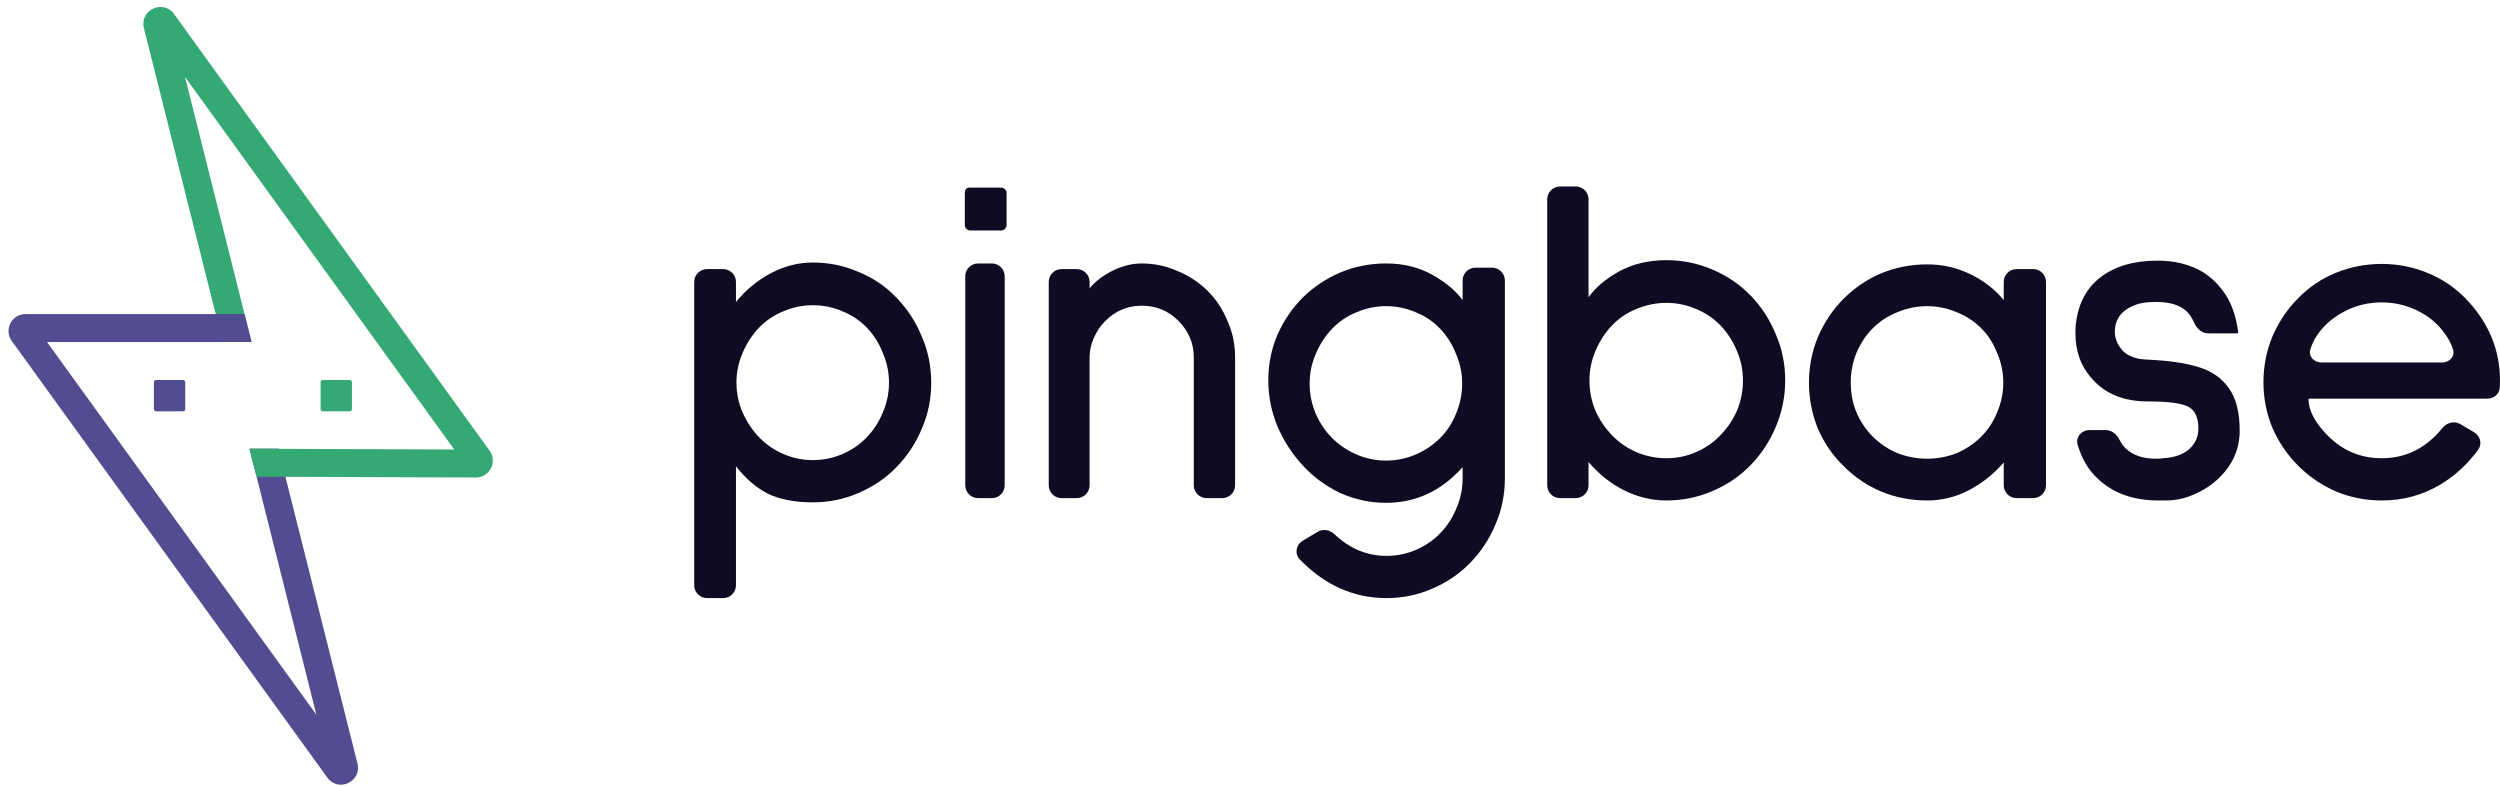
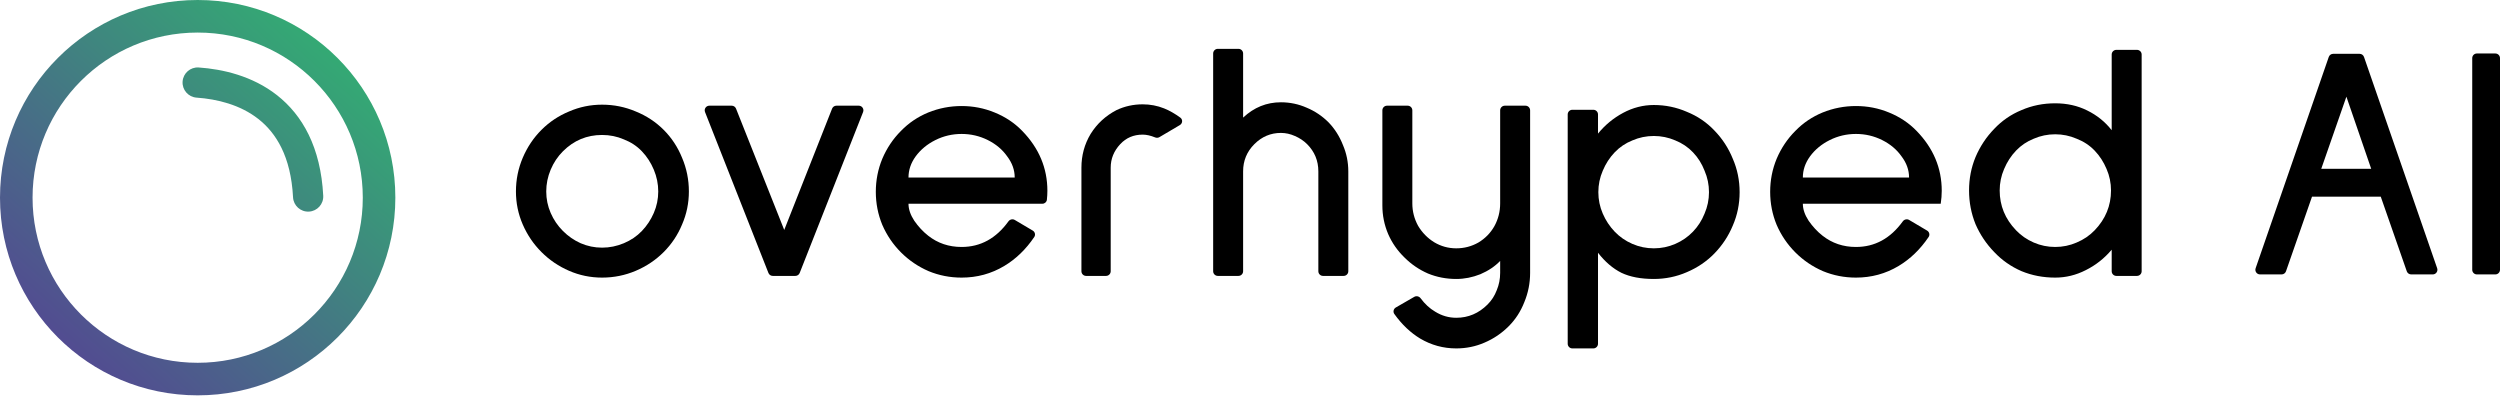
- <svg xmlns="http://www.w3.org/2000/svg" width="121" height="38" viewBox="0 0 121 38" fill="none">
-   <path fill-rule="evenodd" clip-rule="evenodd" d="M23.696 21.812C24.089 22.355 23.699 23.115 23.029 23.112L13.054 23.075C12.679 23.073 12.353 22.818 12.262 22.454L12.078 21.721H13.473L13.474 21.723L21.985 21.755L8.953 3.722L12.175 16.551H10.779L6.965 1.36C6.745 0.484 7.895 -0.052 8.425 0.68L23.696 21.812Z" fill="#34A974" />
-   <path fill-rule="evenodd" clip-rule="evenodd" d="M11.309 15.202H11.837L11.965 15.714L12.175 16.55H10.753L10.754 16.556H2.278L15.313 34.593L14.791 32.517L13.412 27.026L12.079 21.72H13.474L14.725 26.696L16.104 32.188L17.302 36.955C17.522 37.831 16.371 38.368 15.842 37.636L0.569 16.503C0.178 15.96 0.565 15.202 1.234 15.202H11.309Z" fill="#524C91" />
-   <rect x="7.45" y="18.392" width="1.516" height="1.516" rx="0.108" fill="#524C91" />
-   <rect x="15.517" y="18.392" width="1.516" height="1.516" rx="0.108" fill="#34A974" />
-   <path d="M12.079 21.721H13.487L13.839 23.074H12.419L12.079 21.721Z" fill="#34A974" />
-   <path d="M111.731 19.294C111.731 19.657 111.86 20.036 112.118 20.429C112.39 20.823 112.701 21.156 113.049 21.429C113.685 21.929 114.427 22.179 115.275 22.179C116.445 22.179 117.427 21.688 118.22 20.707C118.429 20.448 118.795 20.358 119.081 20.528L119.751 20.925C120.05 21.102 120.148 21.492 119.941 21.771C119.422 22.475 118.813 23.035 118.115 23.451C117.252 23.966 116.305 24.223 115.275 24.223C114.503 24.223 113.768 24.079 113.072 23.791C112.375 23.489 111.762 23.072 111.232 22.542C110.702 22.012 110.285 21.399 109.982 20.702C109.695 20.005 109.551 19.271 109.551 18.498C109.551 17.726 109.695 16.991 109.982 16.295C110.285 15.583 110.702 14.962 111.232 14.432C111.747 13.902 112.352 13.493 113.049 13.205C113.761 12.918 114.503 12.774 115.275 12.774C116.048 12.774 116.782 12.918 117.479 13.205C118.191 13.493 118.804 13.902 119.319 14.432C120.44 15.583 121 16.916 121 18.43C121 18.538 120.996 18.649 120.989 18.762C120.97 19.069 120.705 19.294 120.397 19.294H111.731ZM115.275 14.636C114.654 14.636 114.071 14.773 113.526 15.045C112.981 15.318 112.542 15.681 112.209 16.136C112.024 16.391 111.893 16.656 111.815 16.931C111.723 17.261 112.009 17.544 112.352 17.544H118.198C118.541 17.544 118.828 17.261 118.731 16.932C118.65 16.656 118.513 16.391 118.319 16.136C118.001 15.681 117.57 15.318 117.025 15.045C116.479 14.773 115.896 14.636 115.275 14.636Z" fill="#0D0C22" />
-   <path d="M106.882 16.136C106.579 16.136 106.329 15.911 106.205 15.634C106.164 15.542 106.116 15.451 106.061 15.363C105.773 14.864 105.206 14.614 104.357 14.614C103.903 14.614 103.555 14.667 103.312 14.773C102.994 14.894 102.752 15.068 102.585 15.295C102.434 15.522 102.358 15.772 102.358 16.045C102.358 16.378 102.479 16.681 102.722 16.954C102.979 17.241 103.396 17.393 103.971 17.408C104.986 17.453 105.804 17.575 106.425 17.771C107.061 17.968 107.545 18.309 107.879 18.794C108.227 19.278 108.401 19.96 108.401 20.838C108.401 21.732 108.06 22.504 107.379 23.155C107.046 23.473 106.652 23.731 106.197 23.928C105.758 24.125 105.296 24.223 104.812 24.223H104.471C103.259 24.223 102.283 23.875 101.541 23.178C101.083 22.755 100.755 22.202 100.557 21.519C100.451 21.155 100.746 20.816 101.125 20.816H101.922C102.216 20.816 102.457 21.029 102.588 21.292C102.665 21.447 102.763 21.584 102.881 21.701C103.229 22.035 103.714 22.201 104.335 22.201C104.501 22.201 104.622 22.194 104.698 22.178C105.228 22.148 105.645 22.004 105.948 21.747C106.251 21.474 106.402 21.141 106.402 20.747C106.402 20.202 106.235 19.846 105.902 19.68C105.569 19.513 104.925 19.43 103.971 19.43C102.775 19.43 101.859 19.051 101.222 18.294C100.708 17.718 100.45 16.991 100.45 16.113C100.45 15.916 100.458 15.765 100.473 15.659C100.594 14.674 100.995 13.925 101.677 13.41C102.373 12.88 103.29 12.615 104.426 12.615C105.259 12.615 105.985 12.796 106.606 13.16C107.046 13.432 107.424 13.811 107.742 14.296C108.04 14.772 108.235 15.365 108.328 16.075C108.331 16.098 108.319 16.12 108.299 16.13C108.291 16.134 108.222 16.136 108.214 16.136H106.882Z" fill="#0D0C22" />
-   <path d="M97.602 24.109C97.259 24.109 96.981 23.831 96.981 23.489V22.383C96.497 22.943 95.936 23.39 95.3 23.723C94.664 24.056 93.99 24.223 93.279 24.223C92.491 24.223 91.749 24.079 91.052 23.791C90.371 23.504 89.765 23.095 89.235 22.565C88.705 22.05 88.288 21.444 87.986 20.747C87.698 20.035 87.554 19.293 87.554 18.521C87.554 17.749 87.698 17.014 87.986 16.317C88.288 15.606 88.705 14.985 89.235 14.455C89.765 13.925 90.371 13.516 91.052 13.228C91.749 12.94 92.491 12.796 93.279 12.796C94.005 12.796 94.687 12.948 95.323 13.251C95.974 13.554 96.527 13.978 96.981 14.523V13.644C96.981 13.301 97.259 13.024 97.602 13.024H98.405C98.748 13.024 99.026 13.301 99.026 13.644V23.489C99.026 23.831 98.748 24.109 98.405 24.109H97.602ZM93.279 14.818C92.779 14.818 92.294 14.917 91.825 15.114C91.37 15.295 90.977 15.553 90.643 15.886C90.31 16.219 90.045 16.62 89.848 17.09C89.666 17.544 89.576 18.021 89.576 18.521C89.576 19.021 89.666 19.498 89.848 19.952C90.045 20.407 90.31 20.8 90.643 21.134C90.977 21.467 91.37 21.732 91.825 21.929C92.294 22.11 92.779 22.201 93.279 22.201C93.778 22.201 94.255 22.11 94.71 21.929C95.164 21.732 95.558 21.467 95.891 21.134C96.224 20.8 96.482 20.407 96.663 19.952C96.86 19.498 96.959 19.021 96.959 18.521C96.959 18.021 96.86 17.544 96.663 17.09C96.482 16.62 96.224 16.219 95.891 15.886C95.558 15.553 95.164 15.295 94.71 15.114C94.255 14.917 93.778 14.818 93.279 14.818Z" fill="#0D0C22" />
-   <path d="M80.656 24.223C79.944 24.223 79.255 24.056 78.589 23.723C77.938 23.39 77.37 22.936 76.885 22.36V23.489C76.885 23.832 76.607 24.11 76.264 24.11H75.507C75.164 24.11 74.886 23.832 74.886 23.489V9.646C74.886 9.303 75.164 9.025 75.507 9.025H76.264C76.607 9.025 76.885 9.303 76.885 9.646V14.387C77.218 13.917 77.71 13.501 78.362 13.137C79.028 12.774 79.793 12.592 80.656 12.592C81.428 12.592 82.171 12.743 82.882 13.046C83.594 13.349 84.207 13.766 84.722 14.296C85.252 14.841 85.661 15.47 85.949 16.181C86.252 16.878 86.403 17.62 86.403 18.407C86.403 19.195 86.252 19.945 85.949 20.657C85.661 21.353 85.252 21.974 84.722 22.519C84.207 23.049 83.594 23.466 82.882 23.769C82.171 24.072 81.428 24.223 80.656 24.223ZM80.656 14.659C80.156 14.659 79.672 14.758 79.202 14.954C78.748 15.136 78.354 15.401 78.021 15.75C77.688 16.098 77.423 16.507 77.226 16.976C77.029 17.431 76.93 17.908 76.93 18.407C76.93 19.422 77.294 20.308 78.021 21.065C78.354 21.414 78.748 21.686 79.202 21.883C79.672 22.08 80.156 22.179 80.656 22.179C81.156 22.179 81.633 22.08 82.087 21.883C82.541 21.686 82.935 21.414 83.269 21.065C83.995 20.308 84.359 19.422 84.359 18.407C84.359 17.908 84.26 17.431 84.064 16.976C83.867 16.507 83.602 16.098 83.269 15.75C82.935 15.401 82.541 15.136 82.087 14.954C81.633 14.758 81.156 14.659 80.656 14.659Z" fill="#0D0C22" />
-   <path d="M67.111 28.948C65.523 28.948 64.124 28.325 62.912 27.079C62.647 26.807 62.725 26.365 63.052 26.171L63.777 25.739C64.037 25.585 64.366 25.644 64.585 25.852C65.321 26.553 66.163 26.904 67.111 26.904C67.611 26.904 68.088 26.805 68.542 26.608C68.997 26.412 69.39 26.139 69.724 25.791C70.057 25.442 70.314 25.041 70.496 24.587C70.693 24.132 70.791 23.655 70.791 23.155V22.61C69.761 23.761 68.527 24.337 67.088 24.337C66.316 24.337 65.574 24.178 64.862 23.86C64.165 23.526 63.56 23.08 63.045 22.519C62.53 21.959 62.121 21.323 61.818 20.611C61.53 19.899 61.386 19.165 61.386 18.407C61.386 17.635 61.53 16.908 61.818 16.227C62.121 15.53 62.537 14.917 63.068 14.387C63.597 13.872 64.203 13.47 64.885 13.183C65.582 12.895 66.316 12.751 67.088 12.751C67.921 12.751 68.663 12.933 69.315 13.296C69.966 13.66 70.458 14.069 70.791 14.523V13.576C70.791 13.233 71.069 12.955 71.412 12.955H72.215C72.558 12.955 72.836 13.233 72.836 13.576V23.155C72.836 23.943 72.684 24.685 72.382 25.382C72.094 26.078 71.685 26.699 71.155 27.244C70.64 27.774 70.026 28.191 69.315 28.494C68.618 28.797 67.883 28.948 67.111 28.948ZM67.088 14.818C66.589 14.818 66.112 14.917 65.657 15.114C65.203 15.295 64.809 15.56 64.476 15.909C64.143 16.257 63.878 16.666 63.681 17.135C63.484 17.59 63.386 18.067 63.386 18.567C63.386 19.066 63.484 19.551 63.681 20.02C63.878 20.475 64.143 20.869 64.476 21.202C64.809 21.535 65.203 21.8 65.657 21.997C66.112 22.194 66.589 22.292 67.088 22.292C67.588 22.292 68.065 22.194 68.52 21.997C68.974 21.8 69.368 21.535 69.701 21.202C70.034 20.869 70.291 20.475 70.473 20.02C70.67 19.551 70.769 19.066 70.769 18.567C70.769 18.067 70.67 17.59 70.473 17.135C70.291 16.666 70.034 16.257 69.701 15.909C69.368 15.56 68.974 15.295 68.52 15.114C68.065 14.917 67.588 14.818 67.088 14.818Z" fill="#0D0C22" />
-   <path d="M58.4 24.11C58.057 24.11 57.779 23.832 57.779 23.489V17.294C57.779 16.613 57.529 16.022 57.029 15.522C56.545 15.038 55.954 14.796 55.257 14.796C54.576 14.796 53.985 15.045 53.485 15.545C53.258 15.772 53.077 16.045 52.94 16.363C52.804 16.666 52.736 16.976 52.736 17.294V23.489C52.736 23.832 52.458 24.11 52.115 24.11H51.38C51.037 24.11 50.759 23.832 50.759 23.489V13.644C50.759 13.302 51.037 13.024 51.38 13.024H52.115C52.458 13.024 52.736 13.302 52.736 13.644V13.955C53.023 13.607 53.402 13.319 53.872 13.092C54.341 12.865 54.803 12.751 55.257 12.751C55.863 12.751 56.439 12.872 56.984 13.114C57.544 13.342 58.036 13.667 58.461 14.091C58.869 14.5 59.187 14.985 59.415 15.545C59.657 16.09 59.778 16.673 59.778 17.294V23.489C59.778 23.832 59.5 24.11 59.157 24.11H58.4Z" fill="#0D0C22" />
-   <path d="M47.339 24.11C46.996 24.11 46.719 23.832 46.719 23.489V13.372C46.719 13.029 46.996 12.751 47.339 12.751H48.006C48.349 12.751 48.627 13.029 48.627 13.372V23.489C48.627 23.832 48.349 24.11 48.006 24.11H47.339Z" fill="#0D0C22" />
-   <path d="M39.346 24.314C38.483 24.314 37.764 24.178 37.188 23.905C36.613 23.617 36.09 23.171 35.621 22.565V28.327C35.621 28.67 35.343 28.948 35 28.948H34.22C33.877 28.948 33.599 28.67 33.599 28.327V13.644C33.599 13.302 33.877 13.024 34.22 13.024H35C35.343 13.024 35.621 13.302 35.621 13.644V14.614C36.09 14.038 36.651 13.576 37.302 13.228C37.953 12.88 38.635 12.706 39.346 12.706C40.119 12.706 40.853 12.857 41.55 13.16C42.262 13.448 42.875 13.864 43.39 14.409C43.92 14.954 44.329 15.583 44.617 16.295C44.92 16.991 45.071 17.733 45.071 18.521C45.071 19.309 44.92 20.051 44.617 20.747C44.329 21.444 43.92 22.065 43.39 22.61C42.875 23.14 42.262 23.557 41.55 23.86C40.853 24.163 40.119 24.314 39.346 24.314ZM39.346 14.773C38.847 14.773 38.37 14.871 37.915 15.068C37.461 15.25 37.067 15.515 36.734 15.863C36.401 16.212 36.136 16.62 35.939 17.09C35.742 17.544 35.644 18.021 35.644 18.521C35.644 19.021 35.742 19.498 35.939 19.952C36.136 20.407 36.401 20.808 36.734 21.156C37.067 21.505 37.461 21.777 37.915 21.974C38.37 22.171 38.847 22.269 39.346 22.269C39.846 22.269 40.323 22.171 40.778 21.974C41.232 21.777 41.626 21.505 41.959 21.156C42.292 20.808 42.55 20.407 42.731 19.952C42.928 19.498 43.027 19.021 43.027 18.521C43.027 18.021 42.928 17.544 42.731 17.09C42.55 16.62 42.292 16.212 41.959 15.863C41.626 15.515 41.232 15.25 40.778 15.068C40.323 14.871 39.846 14.773 39.346 14.773Z" fill="#0D0C22" />
-   <path d="M46.697 9.346C46.697 9.199 46.762 9.08 46.909 9.08H48.453C48.6 9.08 48.719 9.199 48.719 9.346V10.889C48.719 11.036 48.6 11.155 48.453 11.155H46.964C46.816 11.155 46.697 11.036 46.697 10.889V9.346Z" fill="#0D0C22" />
+ <svg xmlns="http://www.w3.org/2000/svg" viewBox="0 0 1075 170" fill="none">
+   <path d="M258.891 119.37C253.914 119.37 249.18 118.394 244.691 116.442C240.202 114.491 236.25 111.807 232.834 108.391C229.419 104.976 226.735 101.023 224.783 96.534C222.831 92.045 221.855 87.312 221.855 82.335C221.855 77.26 222.831 72.43 224.783 67.843C226.735 63.256 229.419 59.255 232.834 55.839C236.25 52.424 240.202 49.789 244.691 47.935C249.18 45.983 253.914 45.007 258.891 45.007C263.965 45.007 268.796 45.983 273.383 47.935C277.969 49.789 281.97 52.424 285.386 55.839C288.802 59.255 291.437 63.256 293.291 67.843C295.243 72.43 296.219 77.26 296.219 82.335C296.219 87.312 295.243 92.045 293.291 96.534C291.437 101.023 288.802 104.976 285.386 108.391C281.97 111.807 277.969 114.491 273.383 116.442C268.796 118.394 263.965 119.37 258.891 119.37ZM258.891 58.035C252.352 58.035 246.741 60.377 242.056 65.062C239.812 67.306 238.055 69.941 236.787 72.966C235.518 75.992 234.884 79.114 234.884 82.335C234.884 85.555 235.518 88.629 236.787 91.557C238.055 94.485 239.812 97.071 242.056 99.315C244.301 101.56 246.838 103.317 249.668 104.585C252.596 105.854 255.67 106.488 258.891 106.488C262.111 106.488 265.234 105.854 268.259 104.585C271.284 103.317 273.871 101.56 276.018 99.315C278.164 97.071 279.872 94.485 281.141 91.557C282.41 88.629 283.044 85.555 283.044 82.335C283.044 79.114 282.41 75.992 281.141 72.966C279.872 69.941 278.164 67.306 276.018 65.062C273.871 62.817 271.284 61.109 268.259 59.938C265.332 58.669 262.209 58.035 258.891 58.035Z" fill="black" />
+   <path d="M343.866 117.371C343.565 118.136 342.827 118.638 342.005 118.638H332.286C331.464 118.638 330.726 118.136 330.425 117.371L303.163 48.179C302.646 46.867 303.614 45.446 305.024 45.446H314.635C315.455 45.446 316.192 45.946 316.494 46.708L337.219 98.876L357.798 46.712C358.1 45.948 358.838 45.446 359.659 45.446H369.267C370.677 45.446 371.645 46.867 371.128 48.179L343.866 117.371Z" fill="black" />
+   <path d="M390.652 87.605C390.652 89.947 391.482 92.387 393.141 94.924C394.897 97.461 396.898 99.608 399.142 101.365C403.241 104.585 408.023 106.195 413.488 106.195C421.61 106.195 428.324 102.526 433.629 95.187C434.257 94.319 435.441 94.037 436.363 94.583L444.084 99.154C445.047 99.725 445.358 100.978 444.731 101.906C441.136 107.228 436.821 111.39 431.786 114.393C426.223 117.711 420.124 119.37 413.488 119.37C408.511 119.37 403.778 118.443 399.289 116.589C394.8 114.637 390.847 111.953 387.432 108.538C384.016 105.122 381.332 101.17 379.381 96.68C377.526 92.191 376.599 87.458 376.599 82.481C376.599 77.504 377.526 72.771 379.381 68.282C381.332 63.695 384.016 59.694 387.432 56.279C390.75 52.863 394.653 50.228 399.142 48.374C403.729 46.52 408.511 45.593 413.488 45.593C418.465 45.593 423.198 46.52 427.687 48.374C432.274 50.228 436.226 52.863 439.544 56.279C446.766 63.695 450.377 72.283 450.377 82.042C450.377 83.279 450.304 84.564 450.159 85.897C450.052 86.881 449.205 87.605 448.215 87.605H390.652ZM413.488 57.596C409.487 57.596 405.73 58.474 402.216 60.231C398.703 61.987 395.873 64.33 393.726 67.257C391.677 70.087 390.652 73.113 390.652 76.333H436.324C436.324 73.113 435.25 70.087 433.104 67.257C431.054 64.33 428.273 61.987 424.76 60.231C421.246 58.474 417.489 57.596 413.488 57.596Z" fill="black" />
+   <path d="M498.557 58.968C497.993 59.3 497.304 59.33 496.697 59.084C494.738 58.287 492.959 57.889 491.362 57.889C487.458 57.889 484.238 59.255 481.701 61.987C478.968 64.915 477.602 68.282 477.602 72.088V116.638C477.602 117.743 476.707 118.638 475.602 118.638H467.013C465.908 118.638 465.013 117.743 465.013 116.638V72.088C465.013 66.818 466.33 61.987 468.965 57.596C471.698 53.205 475.406 49.789 480.09 47.349C483.604 45.69 487.361 44.861 491.362 44.861C494.582 44.861 497.657 45.446 500.584 46.617C502.818 47.511 505.136 48.83 507.54 50.575C508.665 51.392 508.537 53.075 507.34 53.782L498.557 58.968Z" fill="black" />
+   <path d="M568.889 118.638C567.785 118.638 566.889 117.743 566.889 116.638V73.698C566.889 69.112 565.279 65.208 562.059 61.987C560.595 60.524 558.838 59.353 556.789 58.474C554.837 57.596 552.836 57.157 550.787 57.157C546.396 57.157 542.59 58.767 539.369 61.987C536.149 65.208 534.538 69.112 534.538 73.698V116.638C534.538 117.743 533.643 118.638 532.538 118.638H523.657C522.552 118.638 521.657 117.743 521.657 116.638V23C521.657 21.895 522.552 21 523.657 21H532.538C533.643 21 534.538 21.895 534.538 23V50.57C539.223 46.178 544.639 43.982 550.787 43.982C554.691 43.982 558.399 44.763 561.912 46.324C565.425 47.788 568.548 49.886 571.281 52.619C573.916 55.351 575.965 58.572 577.429 62.28C578.99 65.891 579.771 69.697 579.771 73.698V116.638C579.771 117.743 578.876 118.638 577.771 118.638H568.889Z" fill="black" />
+   <path d="M626.185 149.818C620.622 149.818 615.45 148.403 610.668 145.573C606.506 143.058 602.806 139.541 599.568 135.023C598.899 134.089 599.21 132.793 600.205 132.219L608.131 127.646C609.059 127.111 610.236 127.407 610.873 128.269C612.683 130.719 614.762 132.632 617.109 134.008C619.939 135.765 622.965 136.643 626.185 136.643C631.357 136.643 635.846 134.74 639.652 130.934C641.409 129.178 642.726 127.128 643.605 124.786C644.581 122.444 645.069 119.956 645.069 117.321V112.197C642.824 114.539 639.994 116.442 636.578 117.906C633.163 119.272 629.698 119.956 626.185 119.956C621.891 119.956 617.841 119.175 614.035 117.613C610.229 115.954 606.862 113.661 603.935 110.733C600.909 107.806 598.567 104.439 596.908 100.633C595.249 96.729 594.42 92.63 594.42 88.337V47.446C594.42 46.342 595.315 45.446 596.42 45.446H605.302C606.406 45.446 607.302 46.342 607.302 47.446V87.458C607.302 90.874 608.131 94.094 609.79 97.12C611.547 100.047 613.84 102.389 616.67 104.146C619.598 105.903 622.769 106.781 626.185 106.781C629.601 106.781 632.772 105.951 635.7 104.292C638.628 102.536 640.921 100.194 642.58 97.266C644.239 94.241 645.069 90.972 645.069 87.458V47.446C645.069 46.342 645.964 45.446 647.069 45.446H655.95C657.055 45.446 657.95 46.342 657.95 47.446V117.321C657.95 121.712 657.121 125.909 655.462 129.91C653.9 133.911 651.656 137.375 648.728 140.303C645.703 143.328 642.239 145.67 638.335 147.329C634.529 148.988 630.479 149.818 626.185 149.818Z" fill="black" />
+   <path d="M711.148 119.956C705.586 119.956 700.95 119.077 697.242 117.321C693.534 115.466 690.167 112.588 687.141 108.684V147.818C687.141 148.922 686.246 149.818 685.141 149.818H676.113C675.009 149.818 674.113 148.922 674.113 147.818V49.203C674.113 48.098 675.009 47.203 676.113 47.203H685.141C686.246 47.203 687.141 48.098 687.141 49.203V57.45C690.167 53.741 693.777 50.765 697.974 48.52C702.17 46.276 706.562 45.153 711.148 45.153C716.125 45.153 720.859 46.129 725.348 48.081C729.934 49.935 733.887 52.619 737.205 56.132C740.62 59.645 743.255 63.695 745.109 68.282C747.061 72.771 748.037 77.553 748.037 82.628C748.037 87.702 747.061 92.484 745.109 96.973C743.255 101.462 740.62 105.464 737.205 108.977C733.887 112.392 729.934 115.076 725.348 117.028C720.859 118.98 716.125 119.956 711.148 119.956ZM711.148 58.474C707.928 58.474 704.854 59.109 701.926 60.377C698.999 61.548 696.461 63.256 694.314 65.501C692.167 67.745 690.459 70.38 689.191 73.406C687.922 76.333 687.288 79.407 687.288 82.628C687.288 85.848 687.922 88.922 689.191 91.85C690.459 94.778 692.167 97.364 694.314 99.608C696.461 101.853 698.999 103.609 701.926 104.878C704.854 106.147 707.928 106.781 711.148 106.781C714.369 106.781 717.443 106.147 720.371 104.878C723.298 103.609 725.836 101.853 727.983 99.608C730.13 97.364 731.789 94.778 732.96 91.85C734.228 88.922 734.863 85.848 734.863 82.628C734.863 79.407 734.228 76.333 732.96 73.406C731.789 70.38 730.13 67.745 727.983 65.501C725.836 63.256 723.298 61.548 720.371 60.377C717.443 59.109 714.369 58.474 711.148 58.474Z" fill="black" />
+   <path d="M775.224 87.605C775.224 89.947 776.054 92.387 777.713 94.924C779.47 97.461 781.47 99.608 783.715 101.365C787.814 104.585 792.595 106.195 798.06 106.195C806.182 106.195 812.896 102.526 818.202 95.187C818.83 94.319 820.013 94.037 820.935 94.583L828.656 99.154C829.62 99.725 829.931 100.978 829.304 101.906C825.708 107.228 821.393 111.39 816.358 114.393C810.796 117.711 804.696 119.37 798.06 119.37C793.083 119.37 788.35 118.443 783.861 116.589C779.372 114.637 775.42 111.953 772.004 108.538C768.588 105.122 765.905 101.17 763.953 96.68C762.099 92.191 761.172 87.458 761.172 82.481C761.172 77.504 762.099 72.771 763.953 68.282C765.905 63.695 768.588 59.694 772.004 56.279C775.322 52.863 779.226 50.228 783.715 48.374C788.301 46.52 793.083 45.593 798.06 45.593C803.037 45.593 807.771 46.52 812.26 48.374C816.846 50.228 820.799 52.863 824.117 56.279C831.338 63.695 834.949 72.283 834.949 82.042C834.949 83.799 834.803 85.653 834.51 87.605H775.224ZM798.06 57.596C794.059 57.596 790.302 58.474 786.789 60.231C783.276 61.987 780.445 64.33 778.299 67.257C776.249 70.087 775.224 73.113 775.224 76.333H820.896C820.896 73.113 819.823 70.087 817.676 67.257C815.626 64.33 812.845 61.987 809.332 60.231C805.819 58.474 802.062 57.596 798.06 57.596Z" fill="black" />
+   <path d="M910.027 118.638C908.922 118.638 908.027 117.743 908.027 116.638V107.367C904.904 111.075 901.196 114.003 896.902 116.15C892.705 118.297 888.314 119.37 883.727 119.37C878.555 119.37 873.724 118.443 869.235 116.589C864.746 114.637 860.842 111.904 857.524 108.391C854.109 104.878 851.425 100.877 849.473 96.388C847.619 91.801 846.692 86.97 846.692 81.896C846.692 76.821 847.619 72.039 849.473 67.55C851.425 62.963 854.109 58.913 857.524 55.4C860.842 51.887 864.746 49.203 869.235 47.349C873.724 45.397 878.555 44.421 883.727 44.421C888.802 44.421 893.388 45.446 897.487 47.495C901.683 49.545 905.197 52.375 908.027 55.986V23.439C908.027 22.335 908.922 21.439 910.027 21.439H918.909C920.013 21.439 920.909 22.335 920.909 23.439V116.638C920.909 117.743 920.013 118.638 918.909 118.638H910.027ZM883.727 57.742C880.507 57.742 877.432 58.377 874.505 59.645C871.577 60.816 869.04 62.524 866.893 64.769C864.746 67.013 863.038 69.648 861.769 72.674C860.501 75.601 859.866 78.675 859.866 81.896C859.866 88.434 862.209 94.143 866.893 99.023C869.04 101.267 871.577 103.024 874.505 104.292C877.432 105.561 880.507 106.195 883.727 106.195C886.948 106.195 890.022 105.561 892.949 104.292C895.974 103.024 898.561 101.267 900.708 99.023C905.392 94.143 907.734 88.434 907.734 81.896C907.734 78.675 907.1 75.601 905.831 72.674C904.562 69.648 902.855 67.013 900.708 64.769C898.561 62.524 895.974 60.816 892.949 59.645C890.022 58.377 886.948 57.742 883.727 57.742Z" fill="black" />
+   <path d="M1036.81 118C1035.96 118 1035.2 117.462 1034.92 116.659L1023.73 84.571H994.164L982.974 116.659C982.694 117.462 981.936 118 981.085 118H971.809C970.434 118 969.469 116.645 969.919 115.346L1001.37 24.488C1001.65 23.683 1002.41 23.143 1003.26 23.143H1014.63C1015.49 23.143 1016.24 23.683 1016.52 24.488L1047.98 115.346C1048.43 116.645 1047.46 118 1046.09 118H1036.81ZM1008.95 41.571L998.144 72.571H1019.61L1008.95 41.571Z" fill="black" />
+   <path d="M1065.06 118C1063.95 118 1063.06 117.105 1063.06 116V25C1063.06 23.895 1063.95 23 1065.06 23H1073C1074.1 23 1075 23.895 1075 25V116C1075 117.105 1074.1 118 1073 118H1065.06Z" fill="black" />
+   <path fill-rule="evenodd" clip-rule="evenodd" d="M156 85C156 124.212 124.212 156 85 156C45.788 156 14 124.212 14 85C14 45.788 45.788 14 85 14C124.212 14 156 45.788 156 85ZM170 85C170 131.944 131.944 170 85 170C38.056 170 0 131.944 0 85C0 38.056 38.056 0 85 0C131.944 0 170 38.056 170 85ZM85.455 29.016C81.874 28.765 78.767 31.464 78.516 35.045C78.265 38.626 80.964 41.733 84.545 41.984C93.347 42.602 103.269 45.011 111.108 51.173C118.698 57.139 125.093 67.212 126.009 84.837C126.195 88.422 129.252 91.177 132.837 90.991C136.422 90.805 139.177 87.748 138.991 84.163C137.907 63.288 130.052 49.528 119.142 40.952C108.481 32.572 95.653 29.732 85.455 29.016Z" fill="url(#paint0_linear_452_39)" />
+   <defs>
+     <linearGradient id="paint0_linear_452_39" x1="138.5" y1="19" x2="25.5" y2="146" gradientUnits="userSpaceOnUse">
+       <stop stop-color="#34A974" />
+       <stop offset="1" stop-color="#524C91" />
+     </linearGradient>
+   </defs>
</svg>
